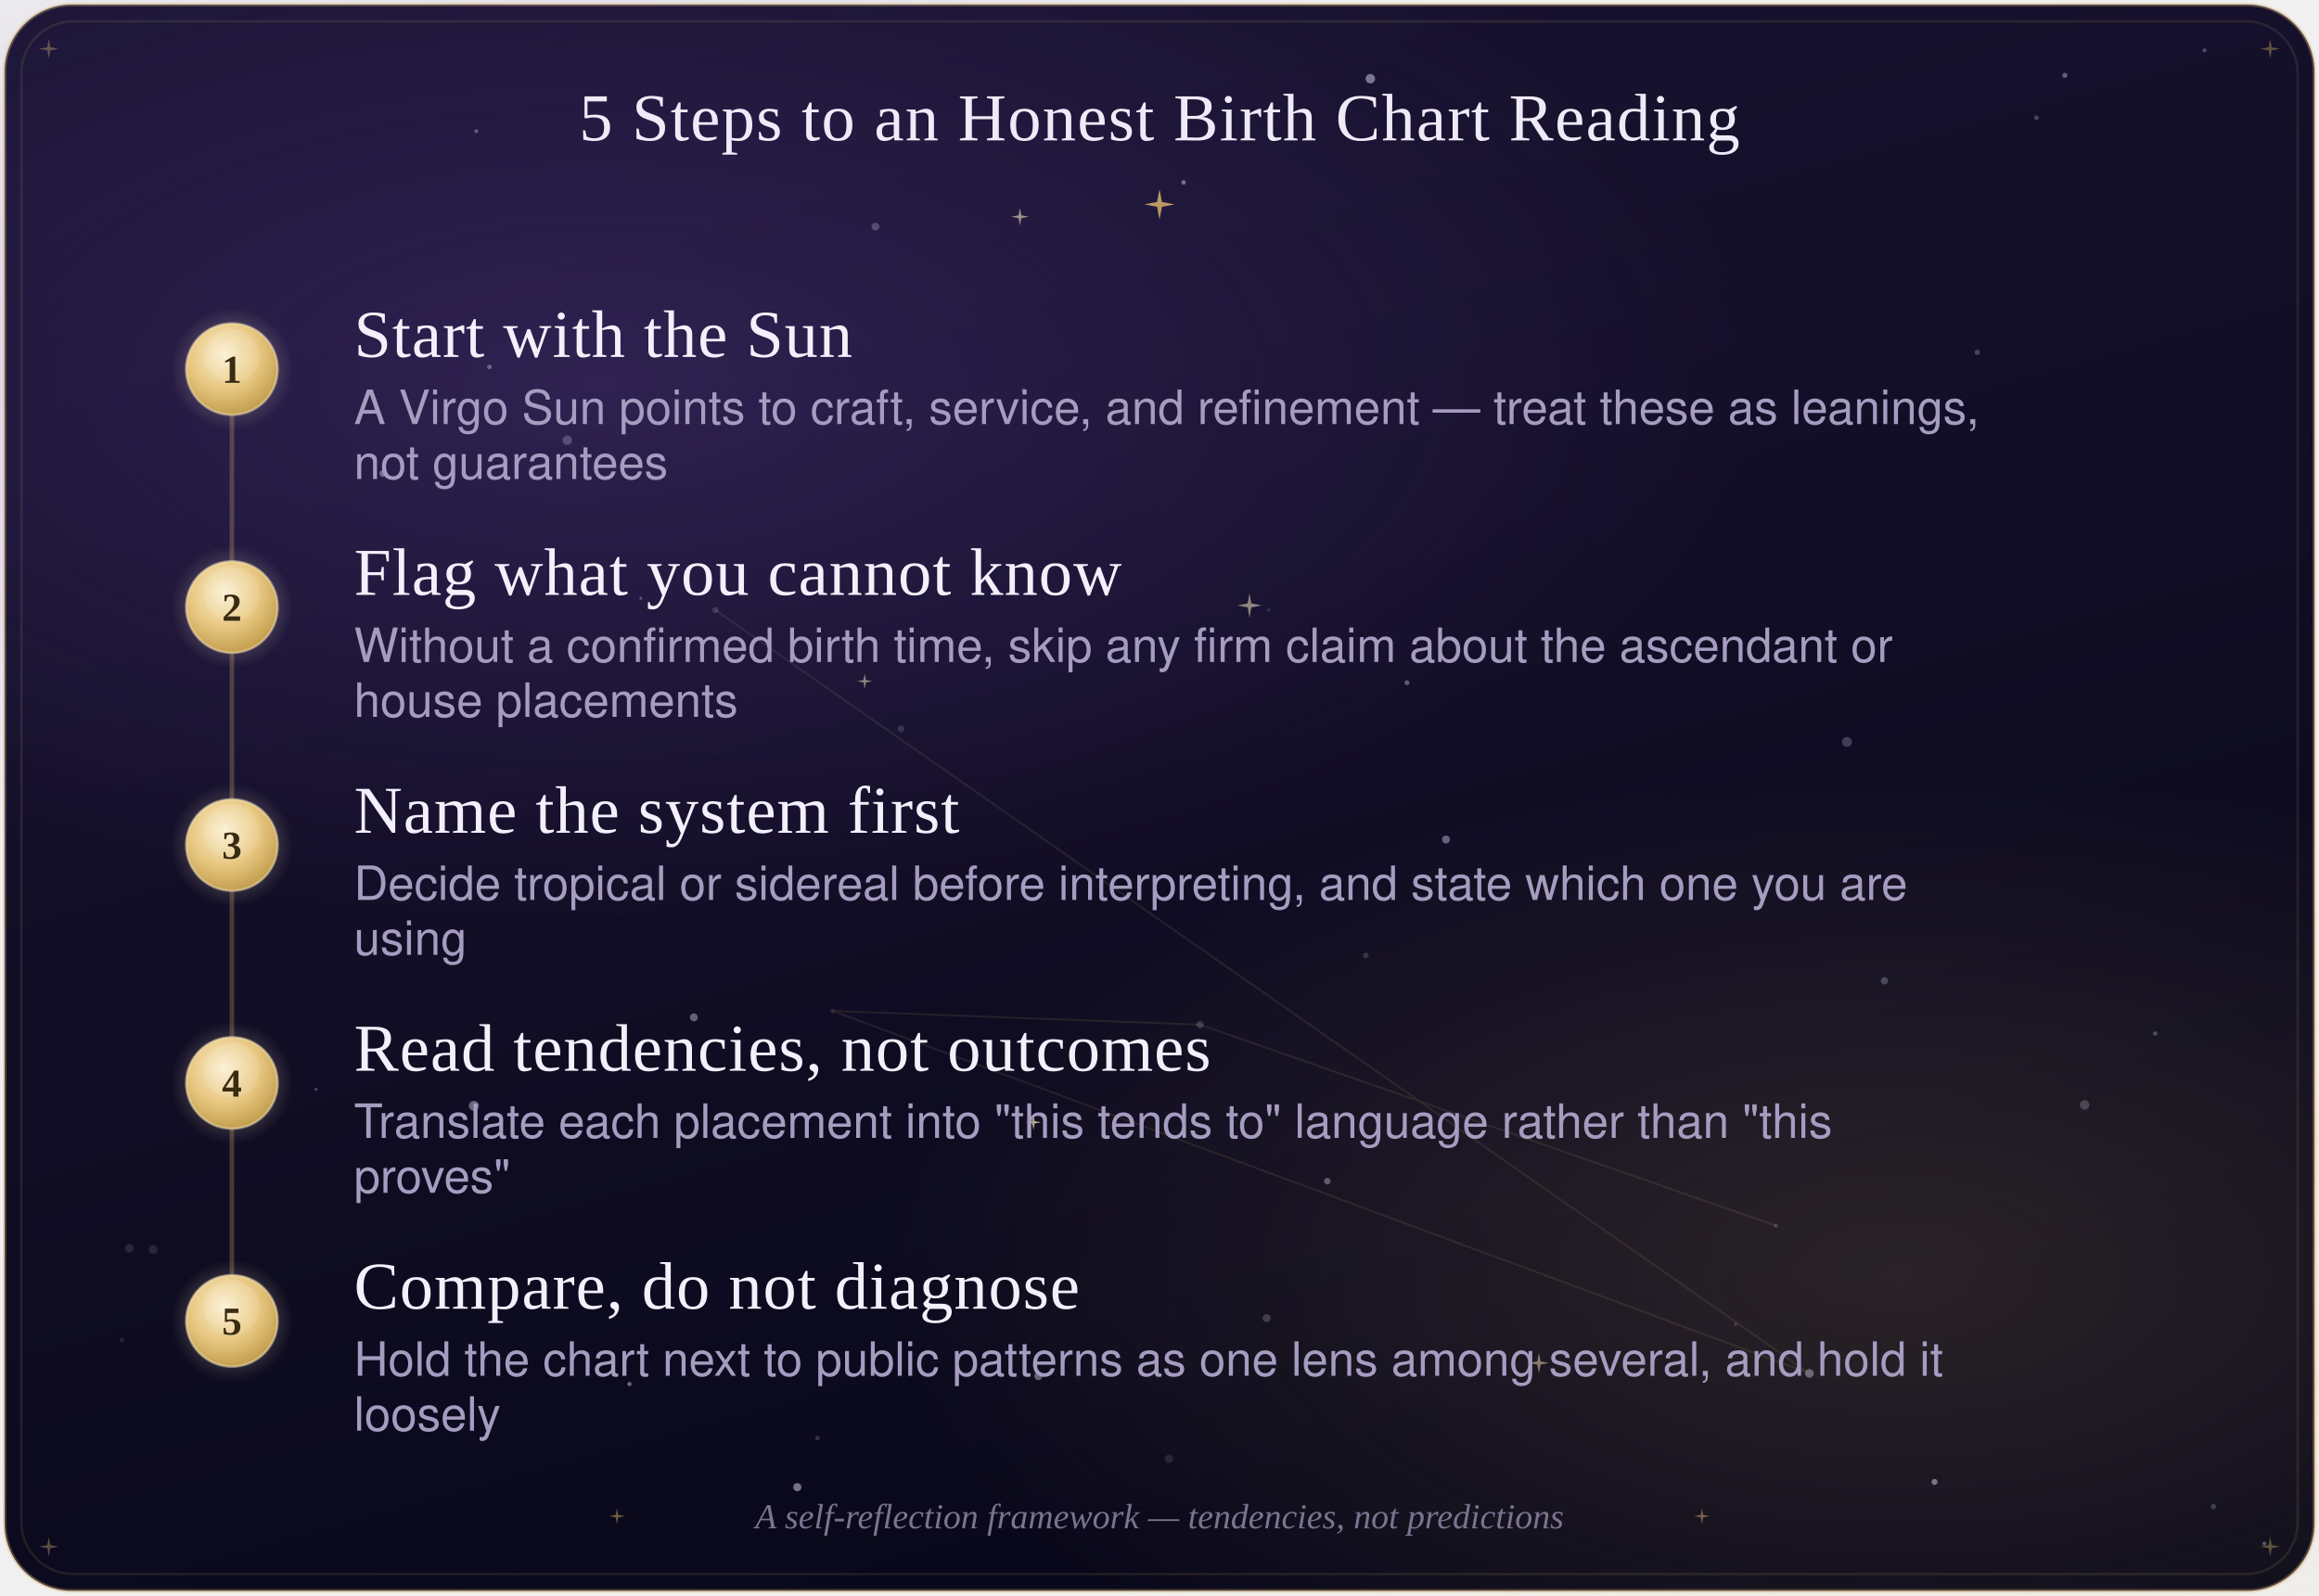
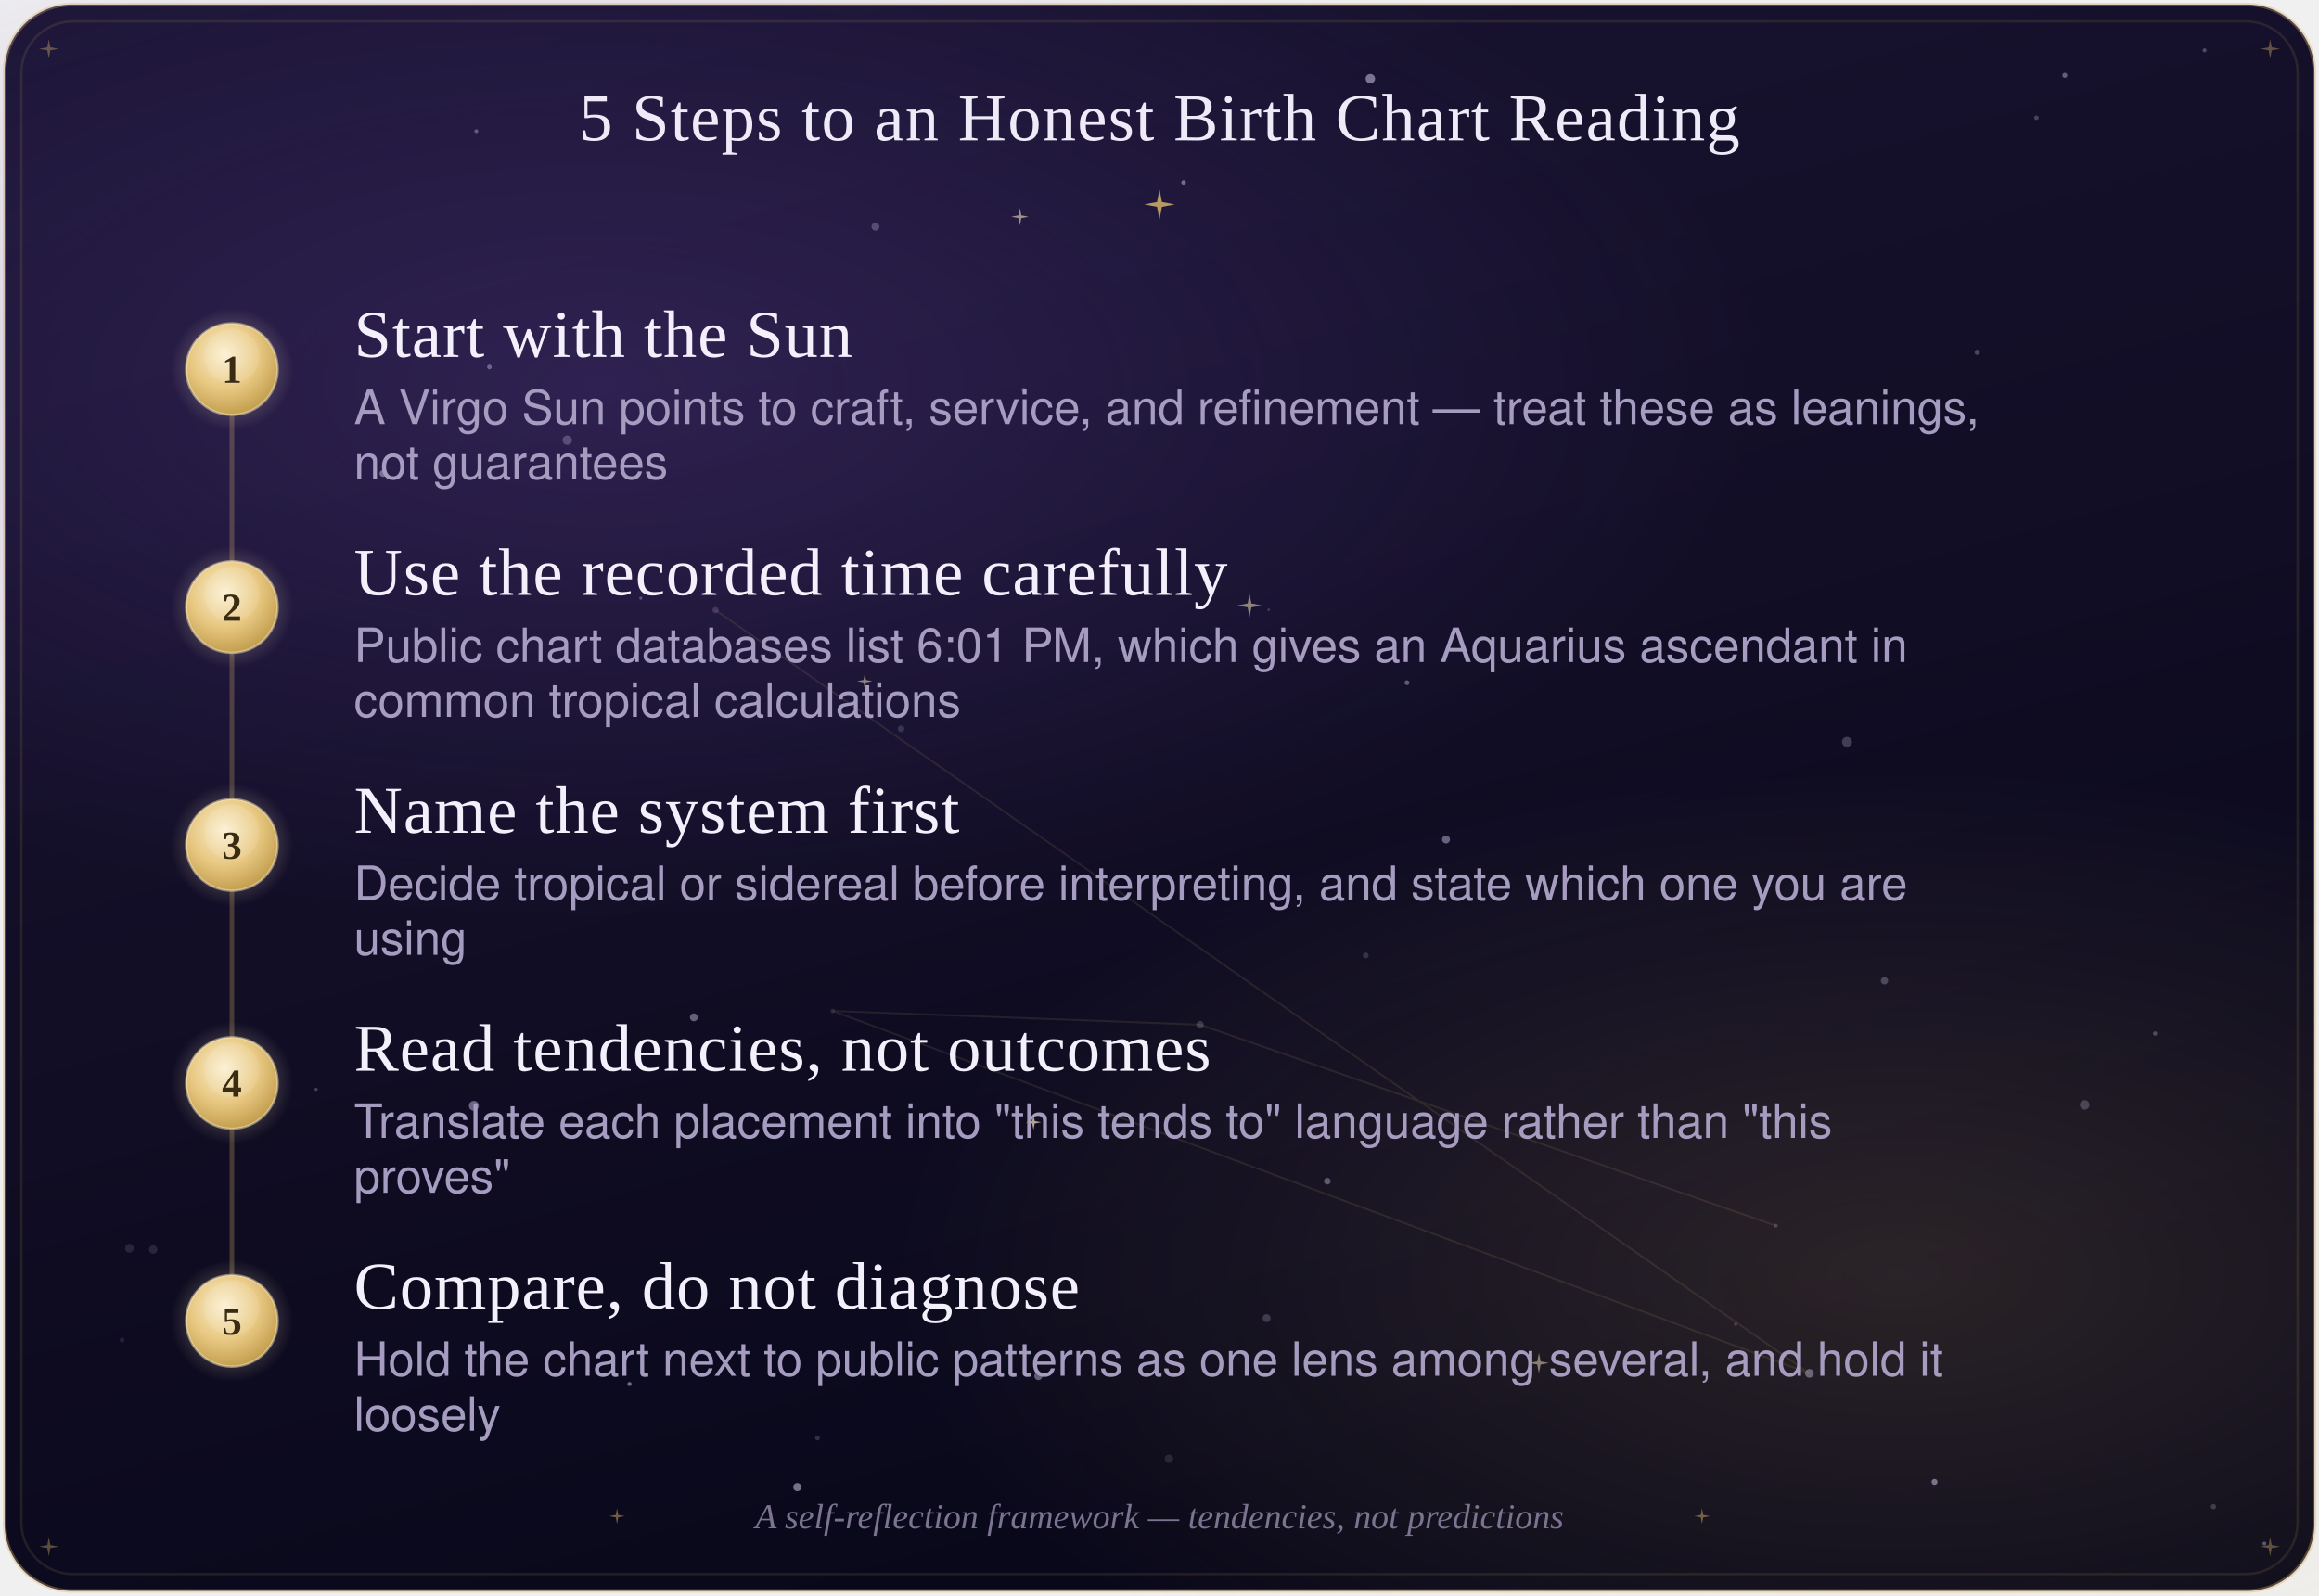
<svg xmlns="http://www.w3.org/2000/svg" viewBox="0 0 760 523" role="img" aria-label="5 Steps to an Honest Birth Chart Reading">
  <defs>
    <linearGradient id="zendayabirthchart0en-panel" x1="0" y1="0" x2="0.4" y2="1">
      <stop offset="0" stop-color="#1a1433" />
      <stop offset="0.55" stop-color="#120e26" />
      <stop offset="1" stop-color="#09081a" />
    </linearGradient>
    <radialGradient id="zendayabirthchart0en-foil" cx="0.42" cy="0.34" r="0.75">
      <stop offset="0" stop-color="#fbf0d2" />
      <stop offset="0.5" stop-color="#e8c882" />
      <stop offset="1" stop-color="#b8923f" />
    </radialGradient>
    <radialGradient id="zendayabirthchart0en-glow" cx="0.5" cy="0.5" r="0.5">
      <stop offset="0" stop-color="#f6e6bf" />
      <stop offset="1" stop-color="#f6e6bf" stop-opacity="0" />
    </radialGradient>
    <radialGradient id="zendayabirthchart0en-neb1" cx="0.5" cy="0.5" r="0.5">
      <stop offset="0" stop-color="#6f4bb0" stop-opacity="0.28" />
      <stop offset="1" stop-color="#6f4bb0" stop-opacity="0" />
    </radialGradient>
    <radialGradient id="zendayabirthchart0en-neb2" cx="0.5" cy="0.5" r="0.5">
      <stop offset="0" stop-color="#d4af6a" stop-opacity="0.16" />
      <stop offset="1" stop-color="#d4af6a" stop-opacity="0" />
    </radialGradient>
    <linearGradient id="zendayabirthchart0en-rule" x1="0" y1="0" x2="1" y2="0">
      <stop offset="0" stop-color="#d4af6a" stop-opacity="0" />
      <stop offset="0.5" stop-color="#d4af6a" stop-opacity="0.6" />
      <stop offset="1" stop-color="#d4af6a" stop-opacity="0" />
    </linearGradient>
  </defs>
  <rect x="1.5" y="1.5" width="757" height="520" rx="22" fill="url(#zendayabirthchart0en-panel)" />
  <ellipse cx="198" cy="126" rx="380" ry="178" fill="url(#zendayabirthchart0en-neb1)" />
  <ellipse cx="623" cy="418" rx="334" ry="167" fill="url(#zendayabirthchart0en-neb2)" />
  <circle cx="383.1" cy="478.2" r="1.37" fill="#cfc8ea" opacity="0.13" />
  <circle cx="234.5" cy="200.0" r="1.02" fill="#cfc8ea" opacity="0.18" />
  <circle cx="156.1" cy="43.0" r="0.64" fill="#cfc8ea" opacity="0.38" />
  <circle cx="676.7" cy="24.7" r="0.83" fill="#cfc8ea" opacity="0.42" />
  <circle cx="617.6" cy="321.5" r="1.20" fill="#cfc8ea" opacity="0.28" />
  <circle cx="295.3" cy="238.9" r="1.06" fill="#cfc8ea" opacity="0.18" />
  <circle cx="185.9" cy="144.3" r="1.54" fill="#cfc8ea" opacity="0.28" />
  <circle cx="125.5" cy="155.2" r="1.12" fill="#cfc8ea" opacity="0.48" />
  <circle cx="593.0" cy="450.2" r="1.43" fill="#cfc8ea" opacity="0.42" />
  <circle cx="667.4" cy="38.6" r="0.75" fill="#cfc8ea" opacity="0.27" />
  <circle cx="722.5" cy="16.5" r="0.66" fill="#cfc8ea" opacity="0.31" />
  <circle cx="335.5" cy="127.8" r="0.83" fill="#cfc8ea" opacity="0.15" />
  <circle cx="227.4" cy="333.5" r="1.29" fill="#cfc8ea" opacity="0.44" />
  <circle cx="160.4" cy="120.3" r="0.76" fill="#cfc8ea" opacity="0.40" />
  <circle cx="725.4" cy="493.9" r="0.87" fill="#cfc8ea" opacity="0.23" />
  <circle cx="387.9" cy="59.8" r="0.75" fill="#cfc8ea" opacity="0.48" />
  <circle cx="415.8" cy="199.9" r="0.44" fill="#cfc8ea" opacity="0.23" />
  <circle cx="50.2" cy="409.6" r="1.39" fill="#cfc8ea" opacity="0.14" />
  <circle cx="272.9" cy="331.4" r="0.78" fill="#cfc8ea" opacity="0.13" />
  <circle cx="393.3" cy="335.9" r="1.20" fill="#cfc8ea" opacity="0.22" />
  <circle cx="415.1" cy="432.1" r="1.31" fill="#cfc8ea" opacity="0.23" />
  <circle cx="582.0" cy="401.8" r="0.64" fill="#cfc8ea" opacity="0.23" />
  <circle cx="40.0" cy="439.3" r="0.78" fill="#cfc8ea" opacity="0.12" />
  <circle cx="447.6" cy="313.2" r="0.95" fill="#cfc8ea" opacity="0.18" />
  <circle cx="210.0" cy="196.1" r="0.51" fill="#cfc8ea" opacity="0.33" />
  <circle cx="634.0" cy="485.8" r="0.99" fill="#cfc8ea" opacity="0.52" />
  <circle cx="286.9" cy="74.3" r="1.28" fill="#cfc8ea" opacity="0.29" />
  <circle cx="568.8" cy="434.1" r="0.57" fill="#cfc8ea" opacity="0.20" />
  <circle cx="648.0" cy="115.5" r="0.87" fill="#cfc8ea" opacity="0.29" />
  <circle cx="461.1" cy="223.8" r="0.80" fill="#cfc8ea" opacity="0.40" />
  <circle cx="706.3" cy="338.8" r="0.71" fill="#cfc8ea" opacity="0.30" />
  <circle cx="155.3" cy="362.5" r="1.63" fill="#cfc8ea" opacity="0.47" />
  <circle cx="206.3" cy="453.7" r="0.69" fill="#cfc8ea" opacity="0.50" />
  <circle cx="261.3" cy="487.5" r="1.34" fill="#cfc8ea" opacity="0.54" />
  <circle cx="449.1" cy="25.8" r="1.55" fill="#cfc8ea" opacity="0.54" />
  <circle cx="103.6" cy="357.1" r="0.51" fill="#cfc8ea" opacity="0.30" />
  <circle cx="683.2" cy="362.2" r="1.56" fill="#cfc8ea" opacity="0.25" />
  <circle cx="742.1" cy="506.0" r="0.64" fill="#cfc8ea" opacity="0.38" />
  <circle cx="42.4" cy="409.2" r="1.41" fill="#cfc8ea" opacity="0.14" />
  <circle cx="605.3" cy="243.2" r="1.64" fill="#cfc8ea" opacity="0.26" />
  <circle cx="435.0" cy="387.2" r="1.09" fill="#cfc8ea" opacity="0.39" />
  <circle cx="267.9" cy="471.4" r="0.78" fill="#cfc8ea" opacity="0.20" />
  <circle cx="473.9" cy="275.2" r="1.30" fill="#cfc8ea" opacity="0.45" />
  <circle cx="340.3" cy="451.1" r="1.32" fill="#cfc8ea" opacity="0.44" />
  <path d="M 334.256 68.2 L 334.7 70.6 L 337.1 71.03 L 334.7 71.5 L 334.256 73.9 L 333.8 71.5 L 331.4 71.03 L 333.8 70.6 Z" fill="#f6e6bf" opacity="0.593" />
  <path d="M 409.49 194.5 L 410.1 197.8 L 413.5 198.486 L 410.1 199.1 L 409.49 202.5 L 408.9 199.1 L 405.5 198.486 L 408.9 197.8 Z" fill="#f6e6bf" opacity="0.534" />
  <path d="M 283.405 220.8 L 283.8 222.9 L 285.9 223.307 L 283.8 223.7 L 283.405 225.8 L 283.0 223.7 L 280.9 223.307 L 283.0 222.9 Z" fill="#f6e6bf" opacity="0.517" />
  <path d="M 504.346 443.5 L 504.9 446.3 L 507.6 446.79 L 504.9 447.3 L 504.346 450.1 L 503.8 447.3 L 501.1 446.79 L 503.8 446.3 Z" fill="#f6e6bf" opacity="0.503" />
  <path d="M 338.689 365.4 L 339.1 367.5 L 341.2 367.89 L 339.1 368.3 L 338.689 370.4 L 338.3 368.3 L 336.2 367.89 L 338.3 367.5 Z" fill="#f6e6bf" opacity="0.705" />
  <path d="M 234.5 200.0 L 593.0 450.2 L 272.9 331.4 L 393.3 335.9 L 582.0 401.8" fill="none" stroke="#d4af6a" stroke-width="0.6" opacity="0.12" />
  <rect x="1.5" y="1.5" width="757" height="520" rx="22" fill="none" stroke="#d4af6a" stroke-opacity="0.34" stroke-width="1.2" />
  <rect x="7" y="7" width="746" height="509" rx="17" fill="none" stroke="#d4af6a" stroke-opacity="0.12" stroke-width="0.8" />
  <path d="M 16 12.8 L 16.5 15.5 L 19.2 16 L 16.5 16.5 L 16 19.2 L 15.5 16.5 L 12.8 16 L 15.5 15.5 Z" fill="#d4af6a" opacity="0.4" />
  <path d="M 744 12.8 L 744.5 15.5 L 747.2 16 L 744.5 16.5 L 744 19.2 L 743.5 16.5 L 740.8 16 L 743.5 15.5 Z" fill="#d4af6a" opacity="0.4" />
  <path d="M 16 503.8 L 16.5 506.5 L 19.2 507 L 16.5 507.5 L 16 510.2 L 15.5 507.5 L 12.8 507 L 15.5 506.5 Z" fill="#d4af6a" opacity="0.4" />
  <path d="M 744 503.8 L 744.5 506.5 L 747.2 507 L 744.5 507.5 L 744 510.2 L 743.5 507.5 L 740.8 507 L 743.5 506.5 Z" fill="#d4af6a" opacity="0.4" />
  <text x="380" y="46" text-anchor="middle" font-family="Georgia, 'Times New Roman', serif" font-size="22" letter-spacing="0.4" fill="#efeaf8">5 Steps to an Honest Birth Chart Reading</text>
  <line x1="230" y1="67" x2="368" y2="67" stroke="url(#zendayabirthchart0en-rule)" stroke-width="1" />
  <line x1="392" y1="67" x2="530" y2="67" stroke="url(#zendayabirthchart0en-rule)" stroke-width="1" />
  <path d="M 380 62.0 L 380.8 66.2 L 385.0 67 L 380.8 67.8 L 380 72.0 L 379.2 67.8 L 375.0 67 L 379.2 66.2 Z" fill="#d4af6a" opacity="0.85" />
  <line x1="76" y1="121" x2="76" y2="433" stroke="#d4af6a" stroke-opacity="0.28" stroke-width="1.5" />
  <circle cx="76" cy="121" r="20.0" fill="url(#zendayabirthchart0en-glow)" opacity="0.5" />
  <circle cx="76" cy="121" r="15" fill="url(#zendayabirthchart0en-foil)" stroke="#f6e6bf" stroke-opacity="0.5" stroke-width="0.8" />
  <circle cx="76" cy="116.8" r="9.0" fill="#ffffff" opacity="0.10" />
  <text x="76" y="125.5" text-anchor="middle" font-family="Georgia, 'Times New Roman', serif" font-size="13" font-weight="700" fill="#3a2c12">1</text>
  <text x="116" y="117.0" font-family="Georgia, 'Times New Roman', serif" font-size="22" letter-spacing="0.3" fill="#f3effb">Start with the Sun</text>
  <text x="116" y="139.0" font-family="Helvetica, Arial, sans-serif" font-size="15.5" fill="#a59cc0">A Virgo Sun points to craft, service, and refinement — treat these as leanings,</text>
  <text x="116" y="157.0" font-family="Helvetica, Arial, sans-serif" font-size="15.5" fill="#a59cc0">not guarantees</text>
  <circle cx="76" cy="199" r="20.0" fill="url(#zendayabirthchart0en-glow)" opacity="0.5" />
  <circle cx="76" cy="199" r="15" fill="url(#zendayabirthchart0en-foil)" stroke="#f6e6bf" stroke-opacity="0.5" stroke-width="0.8" />
  <circle cx="76" cy="194.8" r="9.0" fill="#ffffff" opacity="0.10" />
  <text x="76" y="203.5" text-anchor="middle" font-family="Georgia, 'Times New Roman', serif" font-size="13" font-weight="700" fill="#3a2c12">2</text>
-   <text x="116" y="195.0" font-family="Georgia, 'Times New Roman', serif" font-size="22" letter-spacing="0.3" fill="#f3effb">Flag what you cannot know</text>
-   <text x="116" y="217.0" font-family="Helvetica, Arial, sans-serif" font-size="15.5" fill="#a59cc0">Without a confirmed birth time, skip any firm claim about the ascendant or</text>
-   <text x="116" y="235.0" font-family="Helvetica, Arial, sans-serif" font-size="15.5" fill="#a59cc0">house placements</text>
+   <text x="116" y="195.0" font-family="Georgia, 'Times New Roman', serif" font-size="22" letter-spacing="0.3" fill="#f3effb">Use the recorded time carefully</text>
+   <text x="116" y="217.0" font-family="Helvetica, Arial, sans-serif" font-size="15.5" fill="#a59cc0">Public chart databases list 6:01 PM, which gives an Aquarius ascendant in</text>
+   <text x="116" y="235.0" font-family="Helvetica, Arial, sans-serif" font-size="15.5" fill="#a59cc0">common tropical calculations</text>
  <circle cx="76" cy="277" r="20.0" fill="url(#zendayabirthchart0en-glow)" opacity="0.5" />
  <circle cx="76" cy="277" r="15" fill="url(#zendayabirthchart0en-foil)" stroke="#f6e6bf" stroke-opacity="0.5" stroke-width="0.8" />
  <circle cx="76" cy="272.8" r="9.0" fill="#ffffff" opacity="0.10" />
  <text x="76" y="281.5" text-anchor="middle" font-family="Georgia, 'Times New Roman', serif" font-size="13" font-weight="700" fill="#3a2c12">3</text>
  <text x="116" y="273.0" font-family="Georgia, 'Times New Roman', serif" font-size="22" letter-spacing="0.3" fill="#f3effb">Name the system first</text>
  <text x="116" y="295.0" font-family="Helvetica, Arial, sans-serif" font-size="15.5" fill="#a59cc0">Decide tropical or sidereal before interpreting, and state which one you are</text>
  <text x="116" y="313.0" font-family="Helvetica, Arial, sans-serif" font-size="15.5" fill="#a59cc0">using</text>
  <circle cx="76" cy="355" r="20.0" fill="url(#zendayabirthchart0en-glow)" opacity="0.5" />
  <circle cx="76" cy="355" r="15" fill="url(#zendayabirthchart0en-foil)" stroke="#f6e6bf" stroke-opacity="0.5" stroke-width="0.8" />
  <circle cx="76" cy="350.8" r="9.0" fill="#ffffff" opacity="0.10" />
  <text x="76" y="359.5" text-anchor="middle" font-family="Georgia, 'Times New Roman', serif" font-size="13" font-weight="700" fill="#3a2c12">4</text>
  <text x="116" y="351.0" font-family="Georgia, 'Times New Roman', serif" font-size="22" letter-spacing="0.3" fill="#f3effb">Read tendencies, not outcomes</text>
  <text x="116" y="373.0" font-family="Helvetica, Arial, sans-serif" font-size="15.5" fill="#a59cc0">Translate each placement into "this tends to" language rather than "this</text>
  <text x="116" y="391.0" font-family="Helvetica, Arial, sans-serif" font-size="15.5" fill="#a59cc0">proves"</text>
  <circle cx="76" cy="433" r="20.0" fill="url(#zendayabirthchart0en-glow)" opacity="0.5" />
  <circle cx="76" cy="433" r="15" fill="url(#zendayabirthchart0en-foil)" stroke="#f6e6bf" stroke-opacity="0.5" stroke-width="0.8" />
  <circle cx="76" cy="428.8" r="9.0" fill="#ffffff" opacity="0.10" />
  <text x="76" y="437.5" text-anchor="middle" font-family="Georgia, 'Times New Roman', serif" font-size="13" font-weight="700" fill="#3a2c12">5</text>
  <text x="116" y="429.0" font-family="Georgia, 'Times New Roman', serif" font-size="22" letter-spacing="0.3" fill="#f3effb">Compare, do not diagnose</text>
  <text x="116" y="451.0" font-family="Helvetica, Arial, sans-serif" font-size="15.5" fill="#a59cc0">Hold the chart next to public patterns as one lens among several, and hold it</text>
  <text x="116" y="469.0" font-family="Helvetica, Arial, sans-serif" font-size="15.5" fill="#a59cc0">loosely</text>
  <path d="M 202.227 494.4 L 202.6 496.6 L 204.8 497 L 202.6 497.4 L 202.227 499.6 L 201.8 497.4 L 199.6 497 L 201.8 496.6 Z" fill="#d4af6a" opacity="0.5" />
  <text x="380" y="501" text-anchor="middle" font-family="Georgia, 'Times New Roman', serif" font-style="italic" font-size="11.5" fill="#7b738f">A self-reflection framework — tendencies, not predictions</text>
  <path d="M 557.773 494.4 L 558.2 496.6 L 560.4 497 L 558.2 497.4 L 557.773 499.6 L 557.4 497.4 L 555.2 497 L 557.4 496.6 Z" fill="#d4af6a" opacity="0.5" />
</svg>
